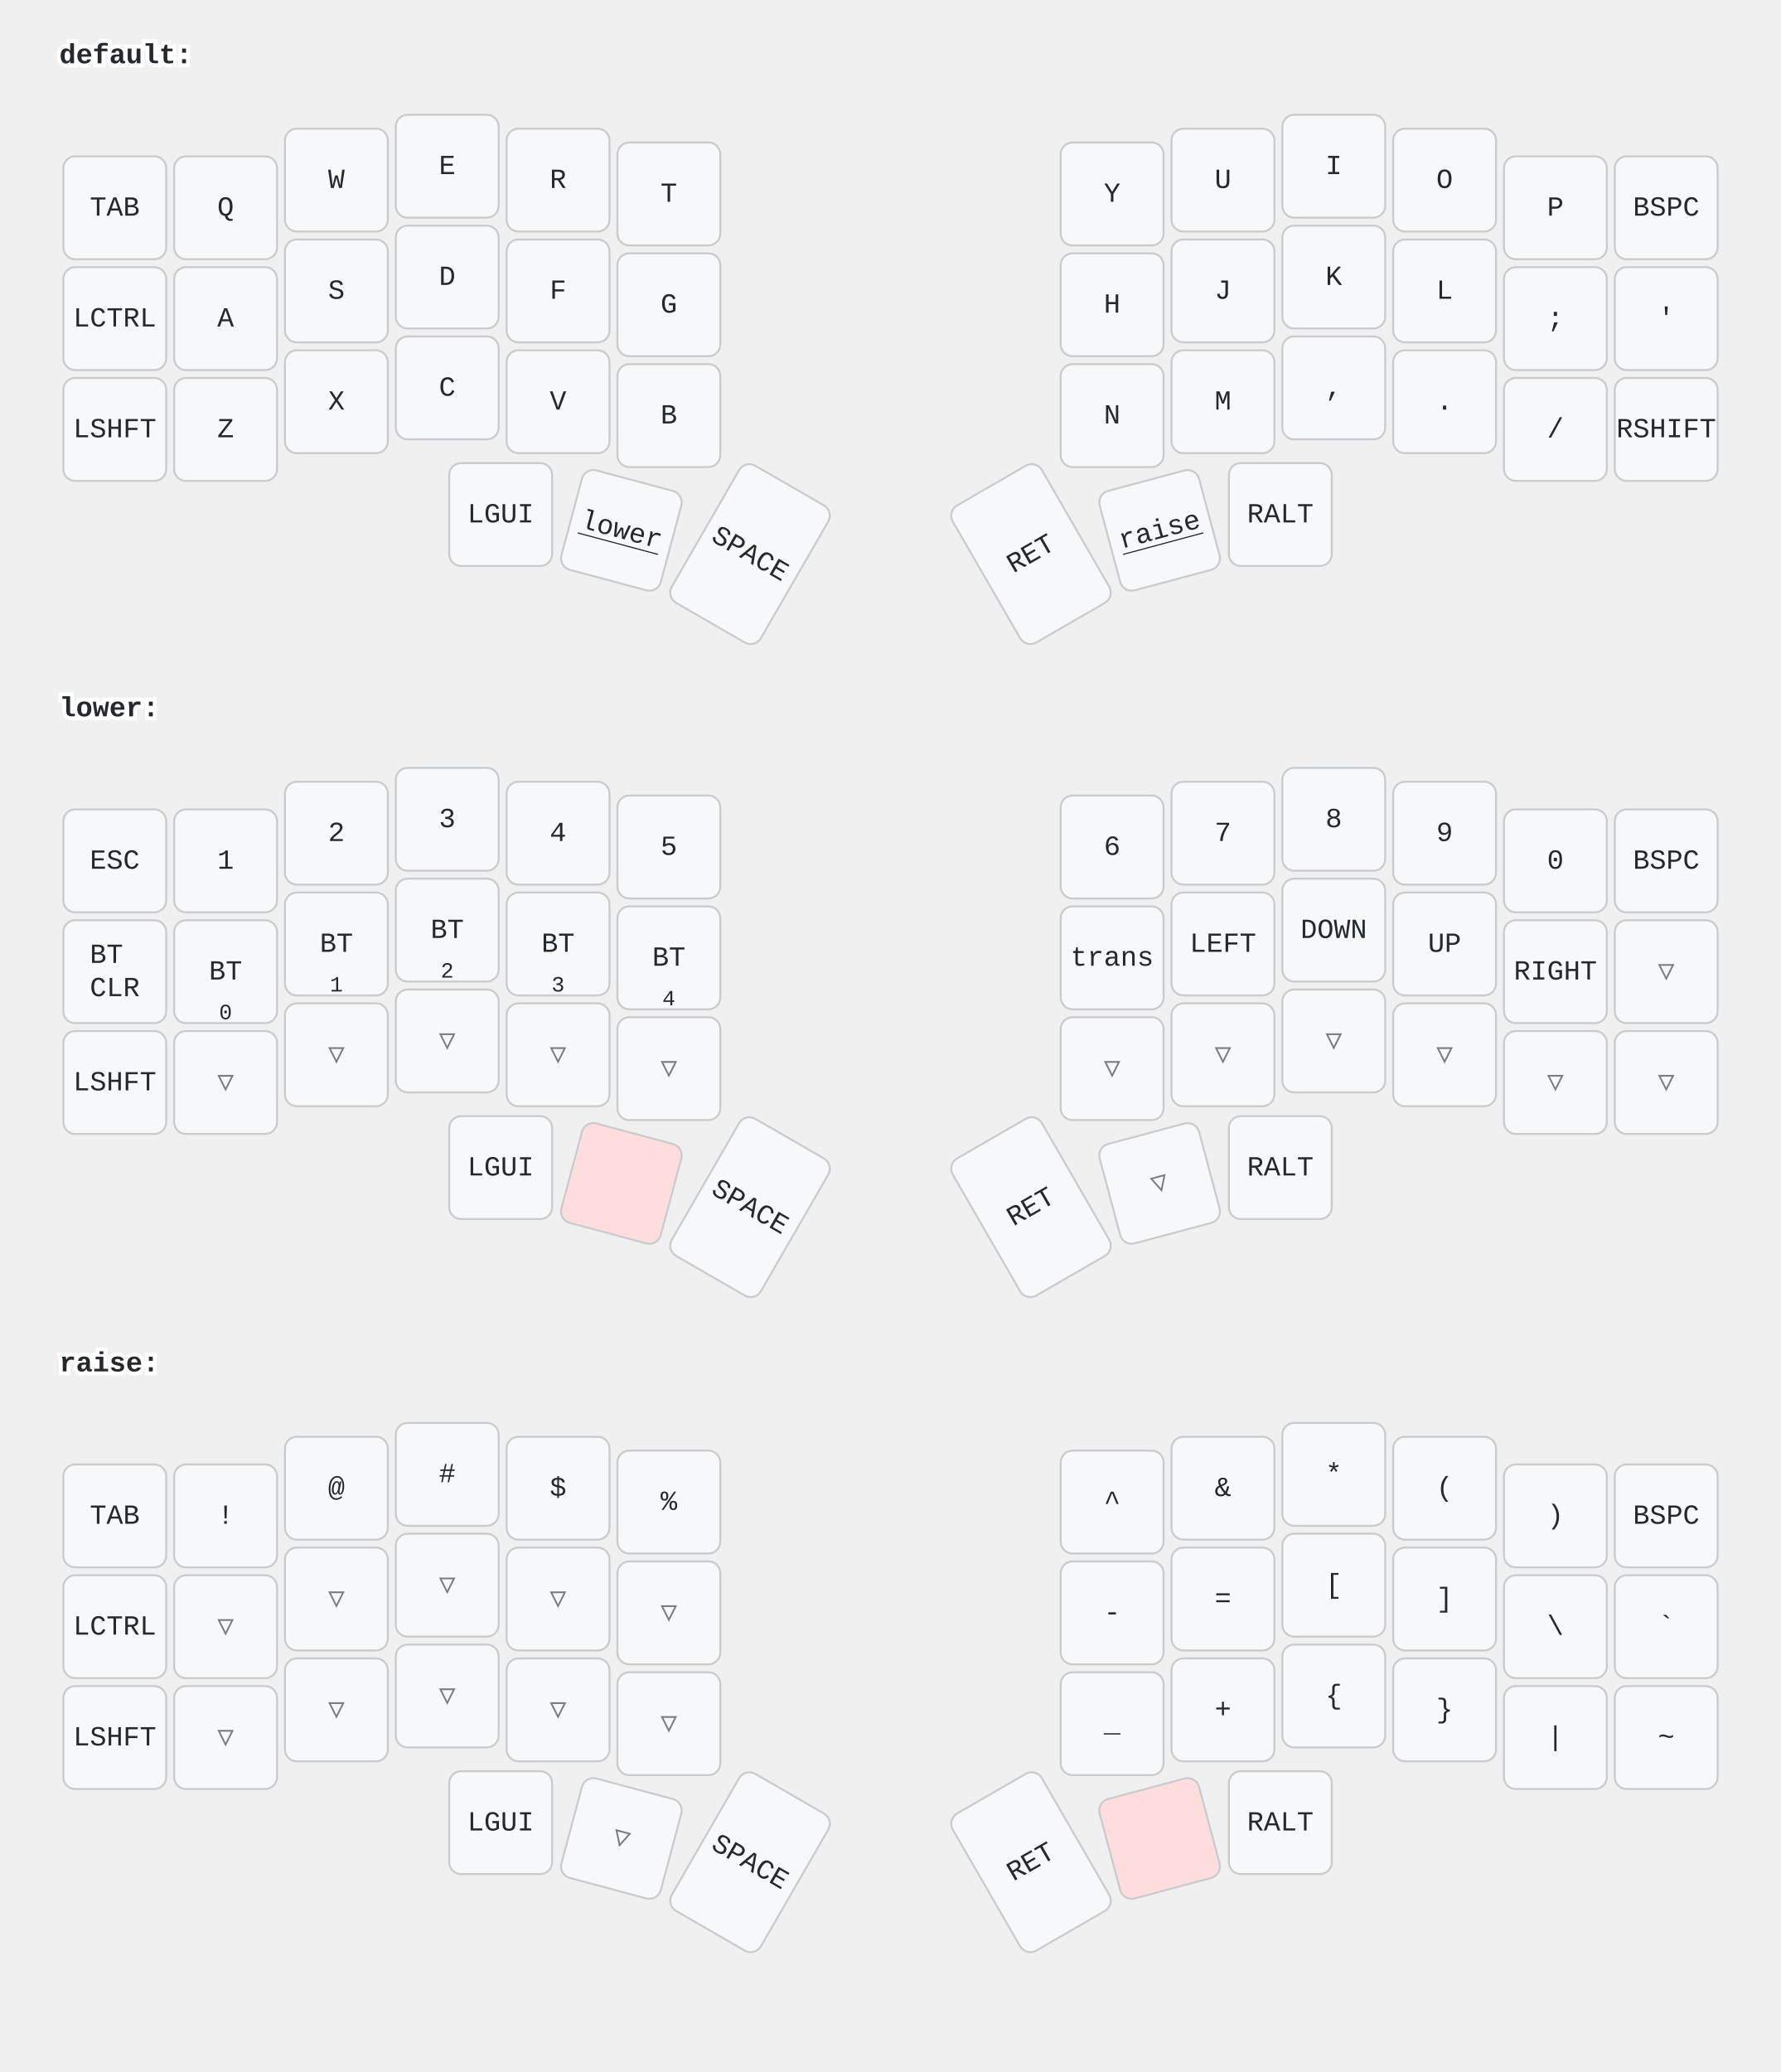
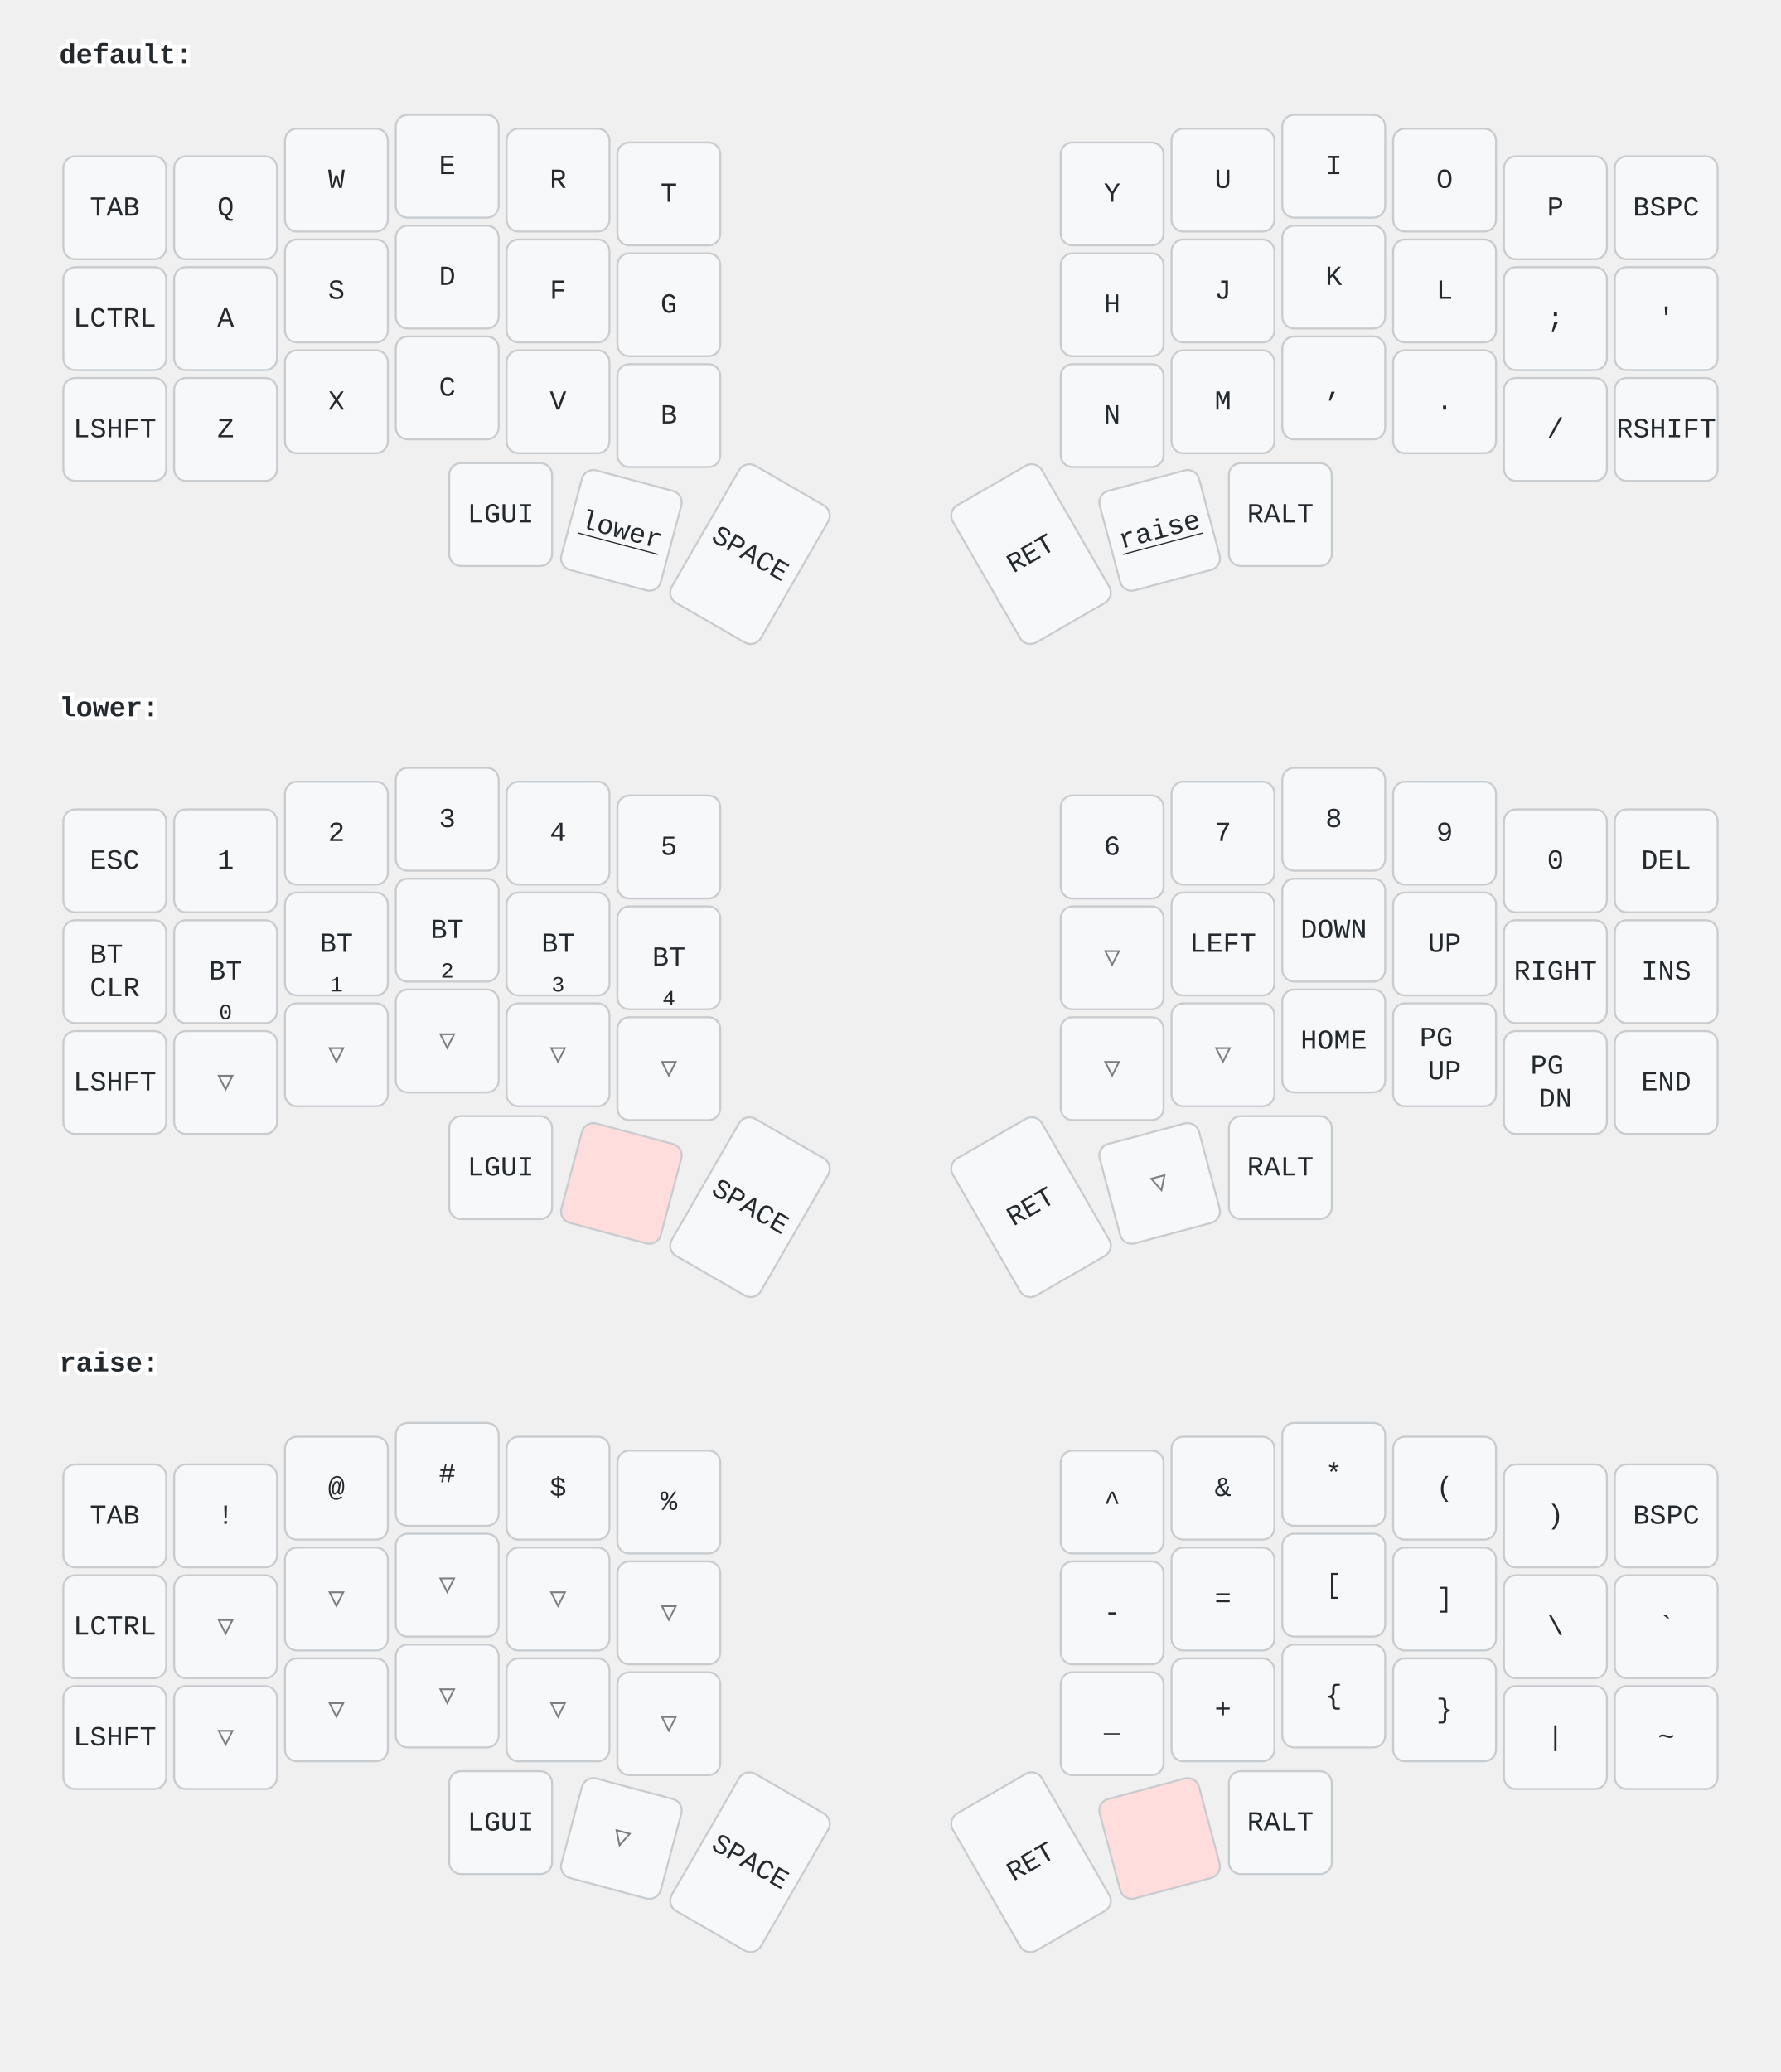
<svg xmlns="http://www.w3.org/2000/svg" width="900" height="1047" viewBox="0 0 900 1047" class="keymap">
  <style>/* inherit to force styles through use tags */
svg path {
    fill: inherit;
}

/* font and background color specifications */
svg.keymap {
    font-family: SFMono-Regular,Consolas,Liberation Mono,Menlo,monospace;
    font-size: 14px;
    font-kerning: normal;
    text-rendering: optimizeLegibility;
    fill: #24292e;
}

/* default key styling */
rect.key {
    fill: #f6f8fa;
}

rect.key, rect.combo {
    stroke: #c9cccf;
    stroke-width: 1;
}

/* default key side styling, only used is draw_key_sides is set */
rect.side {
    filter: brightness(90%);
}

/* color accent for combo boxes */
rect.combo, rect.combo-separate {
    fill: #cdf;
}

/* color accent for held keys */
rect.held, rect.combo.held {
    fill: #fdd;
}

/* color accent for ghost (optional) keys */
rect.ghost, rect.combo.ghost {
    stroke-dasharray: 4, 4;
    stroke-width: 2;
}

text {
    text-anchor: middle;
    dominant-baseline: middle;
}

/* styling for layer labels */
text.label {
    font-weight: bold;
    text-anchor: start;
    stroke: white;
    stroke-width: 4;
    paint-order: stroke;
}

/* styling for optional footer */
text.footer {
    text-anchor: end;
    dominant-baseline: auto;
    stroke: white;
    stroke-width: 4;
    paint-order: stroke;
}

/* styling for combo tap, and key non-tap label text */
text.combo, text.hold, text.shifted, text.left, text.right {
    font-size: 11px;
}

text.hold {
    text-anchor: middle;
    dominant-baseline: auto;
}

text.shifted {
    text-anchor: middle;
    dominant-baseline: hanging;
}

text.left {
    text-anchor: start;
}

text.right {
    text-anchor: end;
}

text.layer-activator {
    text-decoration: underline;
}

/* styling for hold/shifted label text in combo box */
text.combo.hold, text.combo.shifted, text.combo.left, text.combo.right {
    font-size: 8px;
}

/* lighter symbol for transparent keys */
text.trans {
    fill: #7b7e81;
}

/* styling for combo dendrons */
path.combo {
    stroke-width: 1;
    stroke: gray;
    fill: none;
}

/* Start Tabler Icons Cleanup */
/* cannot use height/width with glyphs */
.icon-tabler &gt; path {
    fill: inherit;
    stroke: inherit;
    stroke-width: 2;
}
/* hide tabler's default box */
.icon-tabler &gt; path[stroke="none"][fill="none"] {
    visibility: hidden;
}
/* End Tabler Icons Cleanup */
</style>
  <g transform="translate(30, 0)" class="layer-default">
    <text x="0" y="28" class="label" id="default">default:</text>
    <g transform="translate(0, 56)">
      <g transform="translate(28, 49)" class="key keypos-0">
        <rect rx="6" ry="6" x="-26" y="-26" width="52" height="52" class="key" />
        <text x="0" y="0" class="key tap">TAB</text>
      </g>
      <g transform="translate(84, 49)" class="key keypos-1">
        <rect rx="6" ry="6" x="-26" y="-26" width="52" height="52" class="key" />
        <text x="0" y="0" class="key tap">Q</text>
      </g>
      <g transform="translate(140, 35)" class="key keypos-2">
        <rect rx="6" ry="6" x="-26" y="-26" width="52" height="52" class="key" />
        <text x="0" y="0" class="key tap">W</text>
      </g>
      <g transform="translate(196, 28)" class="key keypos-3">
        <rect rx="6" ry="6" x="-26" y="-26" width="52" height="52" class="key" />
        <text x="0" y="0" class="key tap">E</text>
      </g>
      <g transform="translate(252, 35)" class="key keypos-4">
        <rect rx="6" ry="6" x="-26" y="-26" width="52" height="52" class="key" />
        <text x="0" y="0" class="key tap">R</text>
      </g>
      <g transform="translate(308, 42)" class="key keypos-5">
        <rect rx="6" ry="6" x="-26" y="-26" width="52" height="52" class="key" />
        <text x="0" y="0" class="key tap">T</text>
      </g>
      <g transform="translate(532, 42)" class="key keypos-6">
        <rect rx="6" ry="6" x="-26" y="-26" width="52" height="52" class="key" />
        <text x="0" y="0" class="key tap">Y</text>
      </g>
      <g transform="translate(588, 35)" class="key keypos-7">
        <rect rx="6" ry="6" x="-26" y="-26" width="52" height="52" class="key" />
        <text x="0" y="0" class="key tap">U</text>
      </g>
      <g transform="translate(644, 28)" class="key keypos-8">
        <rect rx="6" ry="6" x="-26" y="-26" width="52" height="52" class="key" />
        <text x="0" y="0" class="key tap">I</text>
      </g>
      <g transform="translate(700, 35)" class="key keypos-9">
        <rect rx="6" ry="6" x="-26" y="-26" width="52" height="52" class="key" />
        <text x="0" y="0" class="key tap">O</text>
      </g>
      <g transform="translate(756, 49)" class="key keypos-10">
        <rect rx="6" ry="6" x="-26" y="-26" width="52" height="52" class="key" />
        <text x="0" y="0" class="key tap">P</text>
      </g>
      <g transform="translate(812, 49)" class="key keypos-11">
        <rect rx="6" ry="6" x="-26" y="-26" width="52" height="52" class="key" />
        <text x="0" y="0" class="key tap">BSPC</text>
      </g>
      <g transform="translate(28, 105)" class="key keypos-12">
        <rect rx="6" ry="6" x="-26" y="-26" width="52" height="52" class="key" />
        <text x="0" y="0" class="key tap">LCTRL</text>
      </g>
      <g transform="translate(84, 105)" class="key keypos-13">
        <rect rx="6" ry="6" x="-26" y="-26" width="52" height="52" class="key" />
        <text x="0" y="0" class="key tap">A</text>
      </g>
      <g transform="translate(140, 91)" class="key keypos-14">
        <rect rx="6" ry="6" x="-26" y="-26" width="52" height="52" class="key" />
        <text x="0" y="0" class="key tap">S</text>
      </g>
      <g transform="translate(196, 84)" class="key keypos-15">
        <rect rx="6" ry="6" x="-26" y="-26" width="52" height="52" class="key" />
        <text x="0" y="0" class="key tap">D</text>
      </g>
      <g transform="translate(252, 91)" class="key keypos-16">
        <rect rx="6" ry="6" x="-26" y="-26" width="52" height="52" class="key" />
        <text x="0" y="0" class="key tap">F</text>
      </g>
      <g transform="translate(308, 98)" class="key keypos-17">
        <rect rx="6" ry="6" x="-26" y="-26" width="52" height="52" class="key" />
        <text x="0" y="0" class="key tap">G</text>
      </g>
      <g transform="translate(532, 98)" class="key keypos-18">
        <rect rx="6" ry="6" x="-26" y="-26" width="52" height="52" class="key" />
        <text x="0" y="0" class="key tap">H</text>
      </g>
      <g transform="translate(588, 91)" class="key keypos-19">
        <rect rx="6" ry="6" x="-26" y="-26" width="52" height="52" class="key" />
        <text x="0" y="0" class="key tap">J</text>
      </g>
      <g transform="translate(644, 84)" class="key keypos-20">
        <rect rx="6" ry="6" x="-26" y="-26" width="52" height="52" class="key" />
        <text x="0" y="0" class="key tap">K</text>
      </g>
      <g transform="translate(700, 91)" class="key keypos-21">
        <rect rx="6" ry="6" x="-26" y="-26" width="52" height="52" class="key" />
        <text x="0" y="0" class="key tap">L</text>
      </g>
      <g transform="translate(756, 105)" class="key keypos-22">
        <rect rx="6" ry="6" x="-26" y="-26" width="52" height="52" class="key" />
        <text x="0" y="0" class="key tap">;</text>
      </g>
      <g transform="translate(812, 105)" class="key keypos-23">
        <rect rx="6" ry="6" x="-26" y="-26" width="52" height="52" class="key" />
        <text x="0" y="0" class="key tap">'</text>
      </g>
      <g transform="translate(28, 161)" class="key keypos-24">
        <rect rx="6" ry="6" x="-26" y="-26" width="52" height="52" class="key" />
        <text x="0" y="0" class="key tap">LSHFT</text>
      </g>
      <g transform="translate(84, 161)" class="key keypos-25">
        <rect rx="6" ry="6" x="-26" y="-26" width="52" height="52" class="key" />
        <text x="0" y="0" class="key tap">Z</text>
      </g>
      <g transform="translate(140, 147)" class="key keypos-26">
        <rect rx="6" ry="6" x="-26" y="-26" width="52" height="52" class="key" />
        <text x="0" y="0" class="key tap">X</text>
      </g>
      <g transform="translate(196, 140)" class="key keypos-27">
        <rect rx="6" ry="6" x="-26" y="-26" width="52" height="52" class="key" />
        <text x="0" y="0" class="key tap">C</text>
      </g>
      <g transform="translate(252, 147)" class="key keypos-28">
        <rect rx="6" ry="6" x="-26" y="-26" width="52" height="52" class="key" />
        <text x="0" y="0" class="key tap">V</text>
      </g>
      <g transform="translate(308, 154)" class="key keypos-29">
        <rect rx="6" ry="6" x="-26" y="-26" width="52" height="52" class="key" />
        <text x="0" y="0" class="key tap">B</text>
      </g>
      <g transform="translate(532, 154)" class="key keypos-30">
        <rect rx="6" ry="6" x="-26" y="-26" width="52" height="52" class="key" />
        <text x="0" y="0" class="key tap">N</text>
      </g>
      <g transform="translate(588, 147)" class="key keypos-31">
        <rect rx="6" ry="6" x="-26" y="-26" width="52" height="52" class="key" />
        <text x="0" y="0" class="key tap">M</text>
      </g>
      <g transform="translate(644, 140)" class="key keypos-32">
        <rect rx="6" ry="6" x="-26" y="-26" width="52" height="52" class="key" />
        <text x="0" y="0" class="key tap">,</text>
      </g>
      <g transform="translate(700, 147)" class="key keypos-33">
        <rect rx="6" ry="6" x="-26" y="-26" width="52" height="52" class="key" />
        <text x="0" y="0" class="key tap">.</text>
      </g>
      <g transform="translate(756, 161)" class="key keypos-34">
        <rect rx="6" ry="6" x="-26" y="-26" width="52" height="52" class="key" />
        <text x="0" y="0" class="key tap">/</text>
      </g>
      <g transform="translate(812, 161)" class="key keypos-35">
        <rect rx="6" ry="6" x="-26" y="-26" width="52" height="52" class="key" />
        <text x="0" y="0" class="key tap">RSHIFT</text>
      </g>
      <g transform="translate(223, 204)" class="key keypos-36">
        <rect rx="6" ry="6" x="-26" y="-26" width="52" height="52" class="key" />
        <text x="0" y="0" class="key tap">LGUI</text>
      </g>
      <g transform="translate(284, 212) rotate(15.0)" class="key keypos-37">
        <rect rx="6" ry="6" x="-26" y="-26" width="52" height="52" class="key" />
        <a href="#lower">
          <text x="0" y="0" class="key tap layer-activator">lower</text>
        </a>
      </g>
      <g transform="translate(349, 224) rotate(30.0)" class="key keypos-38">
        <rect rx="6" ry="6" x="-26" y="-40" width="52" height="80" class="key" />
        <text x="0" y="0" class="key tap">SPACE</text>
      </g>
      <g transform="translate(491, 224) rotate(-30.0)" class="key keypos-39">
        <rect rx="6" ry="6" x="-26" y="-40" width="52" height="80" class="key" />
        <text x="0" y="0" class="key tap">RET</text>
      </g>
      <g transform="translate(556, 212) rotate(-15.0)" class="key keypos-40">
        <rect rx="6" ry="6" x="-26" y="-26" width="52" height="52" class="key" />
        <a href="#raise">
          <text x="0" y="0" class="key tap layer-activator">raise</text>
        </a>
      </g>
      <g transform="translate(617, 204)" class="key keypos-41">
        <rect rx="6" ry="6" x="-26" y="-26" width="52" height="52" class="key" />
        <text x="0" y="0" class="key tap">RALT</text>
      </g>
    </g>
  </g>
  <g transform="translate(30, 330)" class="layer-lower">
    <text x="0" y="28" class="label" id="lower">lower:</text>
    <g transform="translate(0, 56)">
      <g transform="translate(28, 49)" class="key keypos-0">
        <rect rx="6" ry="6" x="-26" y="-26" width="52" height="52" class="key" />
        <text x="0" y="0" class="key tap">ESC</text>
      </g>
      <g transform="translate(84, 49)" class="key keypos-1">
        <rect rx="6" ry="6" x="-26" y="-26" width="52" height="52" class="key" />
        <text x="0" y="0" class="key tap">1</text>
      </g>
      <g transform="translate(140, 35)" class="key keypos-2">
        <rect rx="6" ry="6" x="-26" y="-26" width="52" height="52" class="key" />
        <text x="0" y="0" class="key tap">2</text>
      </g>
      <g transform="translate(196, 28)" class="key keypos-3">
        <rect rx="6" ry="6" x="-26" y="-26" width="52" height="52" class="key" />
        <text x="0" y="0" class="key tap">3</text>
      </g>
      <g transform="translate(252, 35)" class="key keypos-4">
        <rect rx="6" ry="6" x="-26" y="-26" width="52" height="52" class="key" />
        <text x="0" y="0" class="key tap">4</text>
      </g>
      <g transform="translate(308, 42)" class="key keypos-5">
        <rect rx="6" ry="6" x="-26" y="-26" width="52" height="52" class="key" />
        <text x="0" y="0" class="key tap">5</text>
      </g>
      <g transform="translate(532, 42)" class="key keypos-6">
        <rect rx="6" ry="6" x="-26" y="-26" width="52" height="52" class="key" />
        <text x="0" y="0" class="key tap">6</text>
      </g>
      <g transform="translate(588, 35)" class="key keypos-7">
        <rect rx="6" ry="6" x="-26" y="-26" width="52" height="52" class="key" />
        <text x="0" y="0" class="key tap">7</text>
      </g>
      <g transform="translate(644, 28)" class="key keypos-8">
        <rect rx="6" ry="6" x="-26" y="-26" width="52" height="52" class="key" />
        <text x="0" y="0" class="key tap">8</text>
      </g>
      <g transform="translate(700, 35)" class="key keypos-9">
        <rect rx="6" ry="6" x="-26" y="-26" width="52" height="52" class="key" />
        <text x="0" y="0" class="key tap">9</text>
      </g>
      <g transform="translate(756, 49)" class="key keypos-10">
        <rect rx="6" ry="6" x="-26" y="-26" width="52" height="52" class="key" />
        <text x="0" y="0" class="key tap">0</text>
      </g>
      <g transform="translate(812, 49)" class="key keypos-11">
        <rect rx="6" ry="6" x="-26" y="-26" width="52" height="52" class="key" />
-         <text x="0" y="0" class="key tap">BSPC</text>
+         <text x="0" y="0" class="key tap">DEL</text>
      </g>
      <g transform="translate(28, 105)" class="key keypos-12">
        <rect rx="6" ry="6" x="-26" y="-26" width="52" height="52" class="key" />
        <text x="0" y="0" class="key tap">
          <tspan x="0" dy="-0.6em">BT</tspan>
          <tspan x="0" dy="1.2em">CLR</tspan>
        </text>
      </g>
      <g transform="translate(84, 105)" class="key keypos-13">
        <rect rx="6" ry="6" x="-26" y="-26" width="52" height="52" class="key" />
        <text x="0" y="0" class="key tap">BT</text>
        <text x="0" y="24" class="key hold">0</text>
      </g>
      <g transform="translate(140, 91)" class="key keypos-14">
        <rect rx="6" ry="6" x="-26" y="-26" width="52" height="52" class="key" />
        <text x="0" y="0" class="key tap">BT</text>
        <text x="0" y="24" class="key hold">1</text>
      </g>
      <g transform="translate(196, 84)" class="key keypos-15">
        <rect rx="6" ry="6" x="-26" y="-26" width="52" height="52" class="key" />
        <text x="0" y="0" class="key tap">BT</text>
        <text x="0" y="24" class="key hold">2</text>
      </g>
      <g transform="translate(252, 91)" class="key keypos-16">
        <rect rx="6" ry="6" x="-26" y="-26" width="52" height="52" class="key" />
        <text x="0" y="0" class="key tap">BT</text>
        <text x="0" y="24" class="key hold">3</text>
      </g>
      <g transform="translate(308, 98)" class="key keypos-17">
        <rect rx="6" ry="6" x="-26" y="-26" width="52" height="52" class="key" />
        <text x="0" y="0" class="key tap">BT</text>
        <text x="0" y="24" class="key hold">4</text>
      </g>
-       <g transform="translate(532, 98)" class="key keypos-18">
-         <rect rx="6" ry="6" x="-26" y="-26" width="52" height="52" class="key" />
-         <text x="0" y="0" class="key tap">trans</text>
+       <g transform="translate(532, 98)" class="key trans keypos-18">
+         <rect rx="6" ry="6" x="-26" y="-26" width="52" height="52" class="key trans" />
+         <text x="0" y="0" class="key trans tap">▽</text>
      </g>
      <g transform="translate(588, 91)" class="key keypos-19">
        <rect rx="6" ry="6" x="-26" y="-26" width="52" height="52" class="key" />
        <text x="0" y="0" class="key tap">LEFT</text>
      </g>
      <g transform="translate(644, 84)" class="key keypos-20">
        <rect rx="6" ry="6" x="-26" y="-26" width="52" height="52" class="key" />
        <text x="0" y="0" class="key tap">DOWN</text>
      </g>
      <g transform="translate(700, 91)" class="key keypos-21">
        <rect rx="6" ry="6" x="-26" y="-26" width="52" height="52" class="key" />
        <text x="0" y="0" class="key tap">UP</text>
      </g>
      <g transform="translate(756, 105)" class="key keypos-22">
        <rect rx="6" ry="6" x="-26" y="-26" width="52" height="52" class="key" />
        <text x="0" y="0" class="key tap">RIGHT</text>
      </g>
-       <g transform="translate(812, 105)" class="key trans keypos-23">
-         <rect rx="6" ry="6" x="-26" y="-26" width="52" height="52" class="key trans" />
-         <text x="0" y="0" class="key trans tap">▽</text>
+       <g transform="translate(812, 105)" class="key keypos-23">
+         <rect rx="6" ry="6" x="-26" y="-26" width="52" height="52" class="key" />
+         <text x="0" y="0" class="key tap">INS</text>
      </g>
      <g transform="translate(28, 161)" class="key keypos-24">
        <rect rx="6" ry="6" x="-26" y="-26" width="52" height="52" class="key" />
        <text x="0" y="0" class="key tap">LSHFT</text>
      </g>
      <g transform="translate(84, 161)" class="key trans keypos-25">
        <rect rx="6" ry="6" x="-26" y="-26" width="52" height="52" class="key trans" />
        <text x="0" y="0" class="key trans tap">▽</text>
      </g>
      <g transform="translate(140, 147)" class="key trans keypos-26">
        <rect rx="6" ry="6" x="-26" y="-26" width="52" height="52" class="key trans" />
        <text x="0" y="0" class="key trans tap">▽</text>
      </g>
      <g transform="translate(196, 140)" class="key trans keypos-27">
        <rect rx="6" ry="6" x="-26" y="-26" width="52" height="52" class="key trans" />
        <text x="0" y="0" class="key trans tap">▽</text>
      </g>
      <g transform="translate(252, 147)" class="key trans keypos-28">
        <rect rx="6" ry="6" x="-26" y="-26" width="52" height="52" class="key trans" />
        <text x="0" y="0" class="key trans tap">▽</text>
      </g>
      <g transform="translate(308, 154)" class="key trans keypos-29">
        <rect rx="6" ry="6" x="-26" y="-26" width="52" height="52" class="key trans" />
        <text x="0" y="0" class="key trans tap">▽</text>
      </g>
      <g transform="translate(532, 154)" class="key trans keypos-30">
        <rect rx="6" ry="6" x="-26" y="-26" width="52" height="52" class="key trans" />
        <text x="0" y="0" class="key trans tap">▽</text>
      </g>
      <g transform="translate(588, 147)" class="key trans keypos-31">
        <rect rx="6" ry="6" x="-26" y="-26" width="52" height="52" class="key trans" />
        <text x="0" y="0" class="key trans tap">▽</text>
      </g>
-       <g transform="translate(644, 140)" class="key trans keypos-32">
-         <rect rx="6" ry="6" x="-26" y="-26" width="52" height="52" class="key trans" />
-         <text x="0" y="0" class="key trans tap">▽</text>
-       </g>
-       <g transform="translate(700, 147)" class="key trans keypos-33">
-         <rect rx="6" ry="6" x="-26" y="-26" width="52" height="52" class="key trans" />
-         <text x="0" y="0" class="key trans tap">▽</text>
-       </g>
-       <g transform="translate(756, 161)" class="key trans keypos-34">
-         <rect rx="6" ry="6" x="-26" y="-26" width="52" height="52" class="key trans" />
-         <text x="0" y="0" class="key trans tap">▽</text>
-       </g>
-       <g transform="translate(812, 161)" class="key trans keypos-35">
-         <rect rx="6" ry="6" x="-26" y="-26" width="52" height="52" class="key trans" />
-         <text x="0" y="0" class="key trans tap">▽</text>
+       <g transform="translate(644, 140)" class="key keypos-32">
+         <rect rx="6" ry="6" x="-26" y="-26" width="52" height="52" class="key" />
+         <text x="0" y="0" class="key tap">HOME</text>
+       </g>
+       <g transform="translate(700, 147)" class="key keypos-33">
+         <rect rx="6" ry="6" x="-26" y="-26" width="52" height="52" class="key" />
+         <text x="0" y="0" class="key tap">
+           <tspan x="0" dy="-0.6em">PG</tspan>
+           <tspan x="0" dy="1.2em">UP</tspan>
+         </text>
+       </g>
+       <g transform="translate(756, 161)" class="key keypos-34">
+         <rect rx="6" ry="6" x="-26" y="-26" width="52" height="52" class="key" />
+         <text x="0" y="0" class="key tap">
+           <tspan x="0" dy="-0.6em">PG</tspan>
+           <tspan x="0" dy="1.2em">DN</tspan>
+         </text>
+       </g>
+       <g transform="translate(812, 161)" class="key keypos-35">
+         <rect rx="6" ry="6" x="-26" y="-26" width="52" height="52" class="key" />
+         <text x="0" y="0" class="key tap">END</text>
      </g>
      <g transform="translate(223, 204)" class="key keypos-36">
        <rect rx="6" ry="6" x="-26" y="-26" width="52" height="52" class="key" />
        <text x="0" y="0" class="key tap">LGUI</text>
      </g>
      <g transform="translate(284, 212) rotate(15.0)" class="key held keypos-37">
        <rect rx="6" ry="6" x="-26" y="-26" width="52" height="52" class="key held" />
      </g>
      <g transform="translate(349, 224) rotate(30.0)" class="key keypos-38">
        <rect rx="6" ry="6" x="-26" y="-40" width="52" height="80" class="key" />
        <text x="0" y="0" class="key tap">SPACE</text>
      </g>
      <g transform="translate(491, 224) rotate(-30.0)" class="key keypos-39">
        <rect rx="6" ry="6" x="-26" y="-40" width="52" height="80" class="key" />
        <text x="0" y="0" class="key tap">RET</text>
      </g>
      <g transform="translate(556, 212) rotate(-15.0)" class="key trans keypos-40">
        <rect rx="6" ry="6" x="-26" y="-26" width="52" height="52" class="key trans" />
        <text x="0" y="0" class="key trans tap">▽</text>
      </g>
      <g transform="translate(617, 204)" class="key keypos-41">
        <rect rx="6" ry="6" x="-26" y="-26" width="52" height="52" class="key" />
        <text x="0" y="0" class="key tap">RALT</text>
      </g>
    </g>
  </g>
  <g transform="translate(30, 661)" class="layer-raise">
    <text x="0" y="28" class="label" id="raise">raise:</text>
    <g transform="translate(0, 56)">
      <g transform="translate(28, 49)" class="key keypos-0">
        <rect rx="6" ry="6" x="-26" y="-26" width="52" height="52" class="key" />
        <text x="0" y="0" class="key tap">TAB</text>
      </g>
      <g transform="translate(84, 49)" class="key keypos-1">
        <rect rx="6" ry="6" x="-26" y="-26" width="52" height="52" class="key" />
        <text x="0" y="0" class="key tap">!</text>
      </g>
      <g transform="translate(140, 35)" class="key keypos-2">
        <rect rx="6" ry="6" x="-26" y="-26" width="52" height="52" class="key" />
        <text x="0" y="0" class="key tap">@</text>
      </g>
      <g transform="translate(196, 28)" class="key keypos-3">
        <rect rx="6" ry="6" x="-26" y="-26" width="52" height="52" class="key" />
        <text x="0" y="0" class="key tap">#</text>
      </g>
      <g transform="translate(252, 35)" class="key keypos-4">
        <rect rx="6" ry="6" x="-26" y="-26" width="52" height="52" class="key" />
        <text x="0" y="0" class="key tap">$</text>
      </g>
      <g transform="translate(308, 42)" class="key keypos-5">
        <rect rx="6" ry="6" x="-26" y="-26" width="52" height="52" class="key" />
        <text x="0" y="0" class="key tap">%</text>
      </g>
      <g transform="translate(532, 42)" class="key keypos-6">
        <rect rx="6" ry="6" x="-26" y="-26" width="52" height="52" class="key" />
        <text x="0" y="0" class="key tap">^</text>
      </g>
      <g transform="translate(588, 35)" class="key keypos-7">
        <rect rx="6" ry="6" x="-26" y="-26" width="52" height="52" class="key" />
        <text x="0" y="0" class="key tap">&amp;</text>
      </g>
      <g transform="translate(644, 28)" class="key keypos-8">
        <rect rx="6" ry="6" x="-26" y="-26" width="52" height="52" class="key" />
        <text x="0" y="0" class="key tap">*</text>
      </g>
      <g transform="translate(700, 35)" class="key keypos-9">
        <rect rx="6" ry="6" x="-26" y="-26" width="52" height="52" class="key" />
        <text x="0" y="0" class="key tap">(</text>
      </g>
      <g transform="translate(756, 49)" class="key keypos-10">
        <rect rx="6" ry="6" x="-26" y="-26" width="52" height="52" class="key" />
        <text x="0" y="0" class="key tap">)</text>
      </g>
      <g transform="translate(812, 49)" class="key keypos-11">
        <rect rx="6" ry="6" x="-26" y="-26" width="52" height="52" class="key" />
        <text x="0" y="0" class="key tap">BSPC</text>
      </g>
      <g transform="translate(28, 105)" class="key keypos-12">
        <rect rx="6" ry="6" x="-26" y="-26" width="52" height="52" class="key" />
        <text x="0" y="0" class="key tap">LCTRL</text>
      </g>
      <g transform="translate(84, 105)" class="key trans keypos-13">
        <rect rx="6" ry="6" x="-26" y="-26" width="52" height="52" class="key trans" />
        <text x="0" y="0" class="key trans tap">▽</text>
      </g>
      <g transform="translate(140, 91)" class="key trans keypos-14">
        <rect rx="6" ry="6" x="-26" y="-26" width="52" height="52" class="key trans" />
        <text x="0" y="0" class="key trans tap">▽</text>
      </g>
      <g transform="translate(196, 84)" class="key trans keypos-15">
        <rect rx="6" ry="6" x="-26" y="-26" width="52" height="52" class="key trans" />
        <text x="0" y="0" class="key trans tap">▽</text>
      </g>
      <g transform="translate(252, 91)" class="key trans keypos-16">
        <rect rx="6" ry="6" x="-26" y="-26" width="52" height="52" class="key trans" />
        <text x="0" y="0" class="key trans tap">▽</text>
      </g>
      <g transform="translate(308, 98)" class="key trans keypos-17">
        <rect rx="6" ry="6" x="-26" y="-26" width="52" height="52" class="key trans" />
        <text x="0" y="0" class="key trans tap">▽</text>
      </g>
      <g transform="translate(532, 98)" class="key keypos-18">
        <rect rx="6" ry="6" x="-26" y="-26" width="52" height="52" class="key" />
        <text x="0" y="0" class="key tap">-</text>
      </g>
      <g transform="translate(588, 91)" class="key keypos-19">
        <rect rx="6" ry="6" x="-26" y="-26" width="52" height="52" class="key" />
        <text x="0" y="0" class="key tap">=</text>
      </g>
      <g transform="translate(644, 84)" class="key keypos-20">
        <rect rx="6" ry="6" x="-26" y="-26" width="52" height="52" class="key" />
        <text x="0" y="0" class="key tap">[</text>
      </g>
      <g transform="translate(700, 91)" class="key keypos-21">
        <rect rx="6" ry="6" x="-26" y="-26" width="52" height="52" class="key" />
        <text x="0" y="0" class="key tap">]</text>
      </g>
      <g transform="translate(756, 105)" class="key keypos-22">
        <rect rx="6" ry="6" x="-26" y="-26" width="52" height="52" class="key" />
        <text x="0" y="0" class="key tap">\</text>
      </g>
      <g transform="translate(812, 105)" class="key keypos-23">
        <rect rx="6" ry="6" x="-26" y="-26" width="52" height="52" class="key" />
        <text x="0" y="0" class="key tap">`</text>
      </g>
      <g transform="translate(28, 161)" class="key keypos-24">
        <rect rx="6" ry="6" x="-26" y="-26" width="52" height="52" class="key" />
        <text x="0" y="0" class="key tap">LSHFT</text>
      </g>
      <g transform="translate(84, 161)" class="key trans keypos-25">
        <rect rx="6" ry="6" x="-26" y="-26" width="52" height="52" class="key trans" />
        <text x="0" y="0" class="key trans tap">▽</text>
      </g>
      <g transform="translate(140, 147)" class="key trans keypos-26">
        <rect rx="6" ry="6" x="-26" y="-26" width="52" height="52" class="key trans" />
        <text x="0" y="0" class="key trans tap">▽</text>
      </g>
      <g transform="translate(196, 140)" class="key trans keypos-27">
        <rect rx="6" ry="6" x="-26" y="-26" width="52" height="52" class="key trans" />
        <text x="0" y="0" class="key trans tap">▽</text>
      </g>
      <g transform="translate(252, 147)" class="key trans keypos-28">
        <rect rx="6" ry="6" x="-26" y="-26" width="52" height="52" class="key trans" />
        <text x="0" y="0" class="key trans tap">▽</text>
      </g>
      <g transform="translate(308, 154)" class="key trans keypos-29">
        <rect rx="6" ry="6" x="-26" y="-26" width="52" height="52" class="key trans" />
        <text x="0" y="0" class="key trans tap">▽</text>
      </g>
      <g transform="translate(532, 154)" class="key keypos-30">
        <rect rx="6" ry="6" x="-26" y="-26" width="52" height="52" class="key" />
        <text x="0" y="0" class="key tap">_</text>
      </g>
      <g transform="translate(588, 147)" class="key keypos-31">
        <rect rx="6" ry="6" x="-26" y="-26" width="52" height="52" class="key" />
        <text x="0" y="0" class="key tap">+</text>
      </g>
      <g transform="translate(644, 140)" class="key keypos-32">
        <rect rx="6" ry="6" x="-26" y="-26" width="52" height="52" class="key" />
        <text x="0" y="0" class="key tap">{</text>
      </g>
      <g transform="translate(700, 147)" class="key keypos-33">
        <rect rx="6" ry="6" x="-26" y="-26" width="52" height="52" class="key" />
        <text x="0" y="0" class="key tap">}</text>
      </g>
      <g transform="translate(756, 161)" class="key keypos-34">
        <rect rx="6" ry="6" x="-26" y="-26" width="52" height="52" class="key" />
        <text x="0" y="0" class="key tap">|</text>
      </g>
      <g transform="translate(812, 161)" class="key keypos-35">
        <rect rx="6" ry="6" x="-26" y="-26" width="52" height="52" class="key" />
        <text x="0" y="0" class="key tap">~</text>
      </g>
      <g transform="translate(223, 204)" class="key keypos-36">
        <rect rx="6" ry="6" x="-26" y="-26" width="52" height="52" class="key" />
        <text x="0" y="0" class="key tap">LGUI</text>
      </g>
      <g transform="translate(284, 212) rotate(15.0)" class="key trans keypos-37">
        <rect rx="6" ry="6" x="-26" y="-26" width="52" height="52" class="key trans" />
        <text x="0" y="0" class="key trans tap">▽</text>
      </g>
      <g transform="translate(349, 224) rotate(30.0)" class="key keypos-38">
        <rect rx="6" ry="6" x="-26" y="-40" width="52" height="80" class="key" />
        <text x="0" y="0" class="key tap">SPACE</text>
      </g>
      <g transform="translate(491, 224) rotate(-30.0)" class="key keypos-39">
        <rect rx="6" ry="6" x="-26" y="-40" width="52" height="80" class="key" />
        <text x="0" y="0" class="key tap">RET</text>
      </g>
      <g transform="translate(556, 212) rotate(-15.0)" class="key held keypos-40">
        <rect rx="6" ry="6" x="-26" y="-26" width="52" height="52" class="key held" />
      </g>
      <g transform="translate(617, 204)" class="key keypos-41">
        <rect rx="6" ry="6" x="-26" y="-26" width="52" height="52" class="key" />
        <text x="0" y="0" class="key tap">RALT</text>
      </g>
    </g>
  </g>
</svg>
